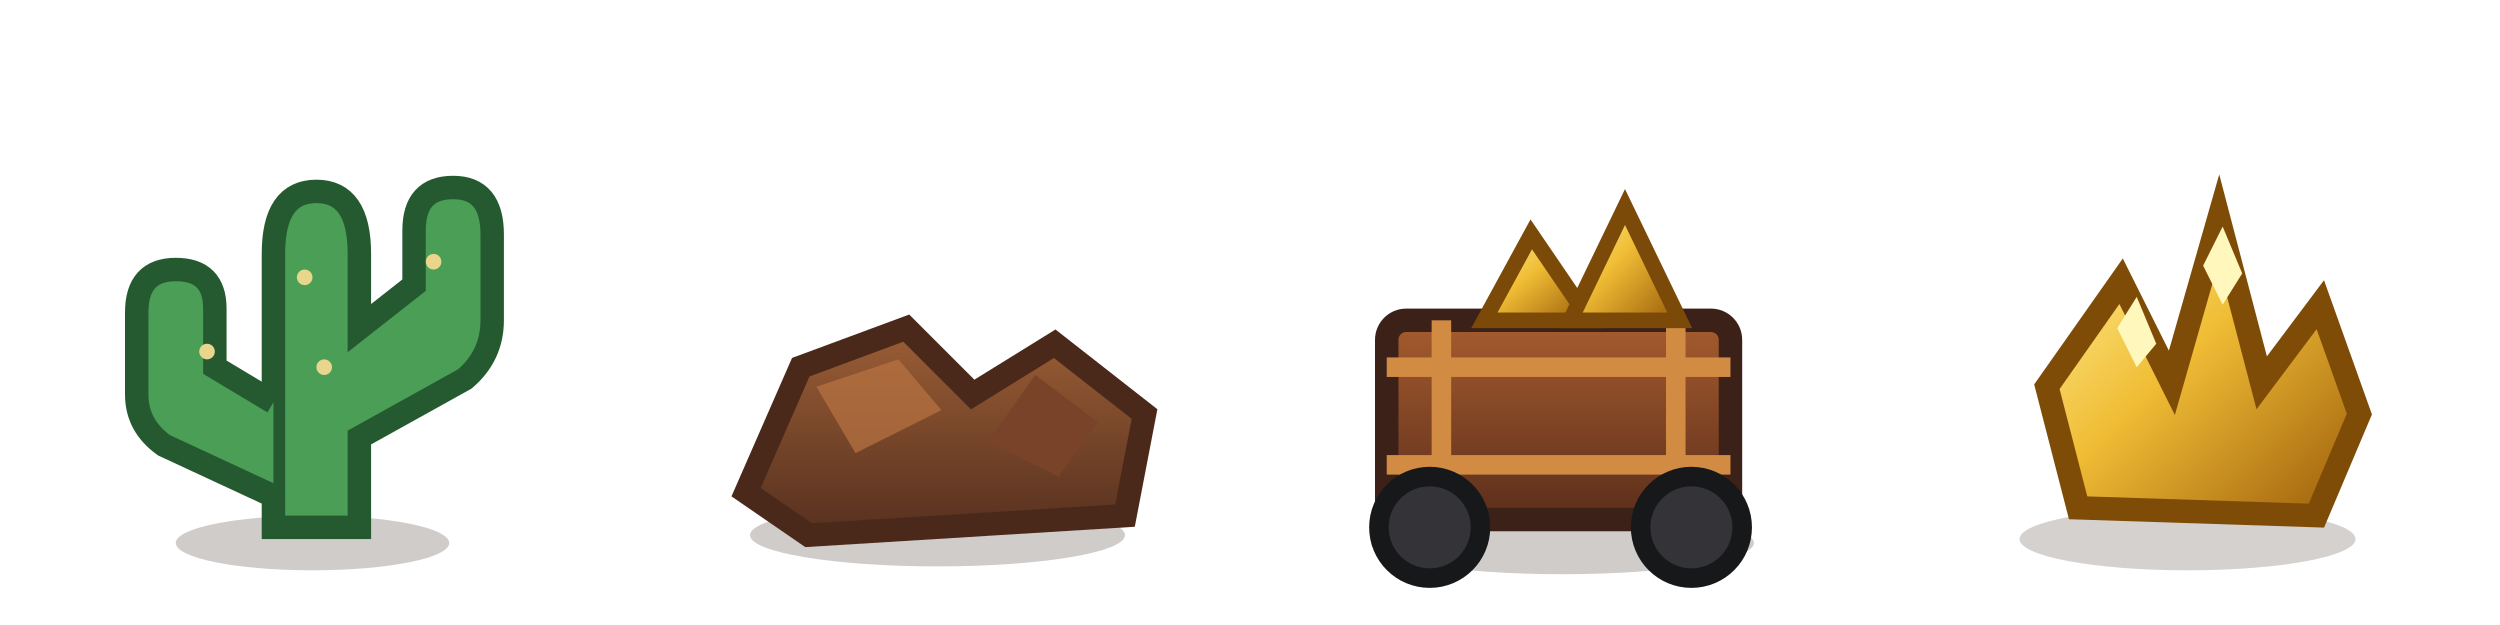
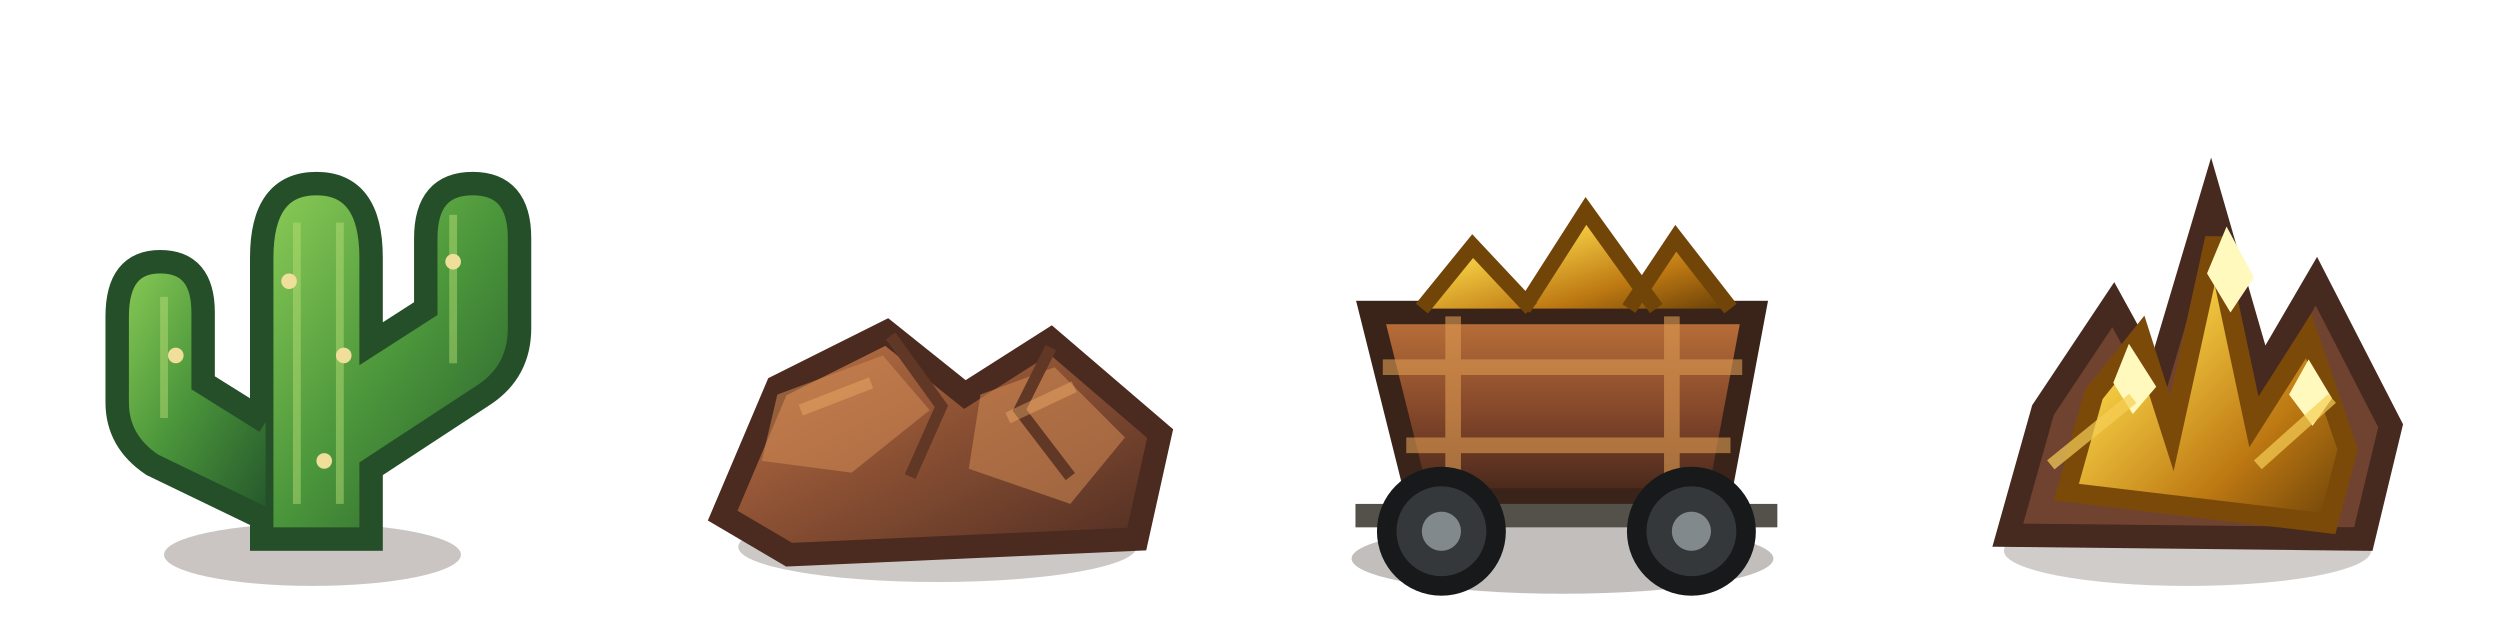
<svg xmlns="http://www.w3.org/2000/svg" width="640" height="160" viewBox="0 0 640 160">
  <defs>
-     <linearGradient id="rock" x1="0" y1="0" x2="0" y2="1">
-       <stop stop-color="#9b5e35" />
-       <stop offset="1" stop-color="#56301f" />
+     <linearGradient id="rock" x1="0" y1="0" x2="1" y2="1">
+       <stop stop-color="#c17849" />
+       <stop offset=".45" stop-color="#8e5234" />
+       <stop offset="1" stop-color="#4d2c22" />
    </linearGradient>
    <linearGradient id="wood" x1="0" y1="0" x2="0" y2="1">
-       <stop stop-color="#a65c2e" />
-       <stop offset="1" stop-color="#5c2e1b" />
+       <stop stop-color="#bd7139" />
+       <stop offset=".55" stop-color="#82462a" />
+       <stop offset="1" stop-color="#43251a" />
    </linearGradient>
    <linearGradient id="ore" x1="0" y1="0" x2="1" y2="1">
-       <stop stop-color="#fff39c" />
-       <stop offset=".45" stop-color="#f0bd35" />
-       <stop offset="1" stop-color="#9a5b0a" />
+       <stop stop-color="#fff7ae" />
+       <stop offset=".35" stop-color="#f0c63f" />
+       <stop offset=".7" stop-color="#bd7812" />
+       <stop offset="1" stop-color="#684008" />
+     </linearGradient>
+     <linearGradient id="cactus" x1="0" y1="0" x2="1" y2="1">
+       <stop stop-color="#8ece58" />
+       <stop offset=".5" stop-color="#4b963b" />
+       <stop offset="1" stop-color="#24562b" />
    </linearGradient>
  </defs>
  <g transform="translate(0,0)">
-     <ellipse cx="80" cy="139" rx="35" ry="7" fill="#27170e" opacity=".22" />
-     <path d="M70 135V65Q70 49 81 49Q92 49 92 65V84L106 73V59Q106 48 116 48Q126 48 126 60V82Q126 91 119 97L92 112V135Z" fill="#4a9e55" stroke="#255a31" stroke-width="6" />
-     <path d="M70 103L55 94V79Q55 69 45 69Q35 69 35 80V101Q35 109 42 114L70 127" fill="#4a9e55" stroke="#255a31" stroke-width="6" />
-     <g fill="#e9d58c">
-       <circle cx="78" cy="71" r="2" />
-       <circle cx="83" cy="94" r="2" />
-       <circle cx="111" cy="67" r="2" />
-       <circle cx="53" cy="90" r="2" />
+     <ellipse cx="80" cy="142" rx="38" ry="8" fill="#2c190e" opacity=".25" />
+     <path d="M67 138V66Q67 47 81 47Q95 47 95 66V88L109 79V61Q109 47 121 47Q133 47 133 61V84Q133 95 124 101L95 120V138Z" fill="url(#cactus)" stroke="#254f29" stroke-width="6" />
+     <path d="M68 108L52 98V80Q52 67 41 67Q30 67 30 81V103Q30 113 39 119L68 133" fill="url(#cactus)" stroke="#254f29" stroke-width="6" />
+     <path d="M76 57v72M87 57v72M116 55v38M42 76v31" stroke="#b7de76" stroke-width="2" opacity=".48" />
+     <g fill="#f0df9a">
+       <circle cx="74" cy="72" r="2" />
+       <circle cx="88" cy="91" r="2" />
+       <circle cx="116" cy="67" r="2" />
+       <circle cx="45" cy="91" r="2" />
+       <circle cx="83" cy="118" r="2" />
    </g>
  </g>
  <g transform="translate(160,0)">
-     <ellipse cx="80" cy="137" rx="48" ry="8" fill="#27170e" opacity=".22" />
-     <path d="M31 126L45 94L72 84L89 101L110 88L133 106L128 132L47 137Z" fill="url(#rock)" stroke="#4a291b" stroke-width="6" />
-     <path d="M49 99L70 92L81 105L59 116Z" fill="#b97442" opacity=".7" />
-     <path d="M105 96L121 108L111 122L93 113Z" fill="#794329" />
+     <ellipse cx="80" cy="140" rx="51" ry="9" fill="#2b180f" opacity=".24" />
+     <path d="M25 132L39 99L67 85L87 101L109 87L137 111L131 138L42 142Z" fill="url(#rock)" stroke="#4b2a20" stroke-width="6" />
+     <path d="M39 101L66 91L78 105L58 121L35 118ZM91 101L110 94L128 112L114 129L88 120Z" fill="#d18a53" opacity=".55" />
+     <path d="M68 86l13 18-8 18M109 89l-8 16 13 17" fill="none" stroke="#613725" stroke-width="3" />
+     <path d="M45 105l18-7M98 107l17-8" stroke="#f0ad69" stroke-width="3" opacity=".42" />
  </g>
  <g transform="translate(320,0)">
-     <ellipse cx="80" cy="139" rx="49" ry="8" fill="#27170e" opacity=".22" />
-     <rect x="35" y="82" width="88" height="51" rx="5" fill="url(#wood)" stroke="#3b2118" stroke-width="6" />
-     <path d="M35 94H123M35 119H123M49 82V133M109 82V133" stroke="#d18b43" stroke-width="5" />
-     <circle cx="46" cy="135" r="13" fill="#343338" stroke="#17181a" stroke-width="5" />
-     <circle cx="113" cy="135" r="13" fill="#343338" stroke="#17181a" stroke-width="5" />
-     <path d="M60 82L72 60L87 82Z" fill="url(#ore)" stroke="#7c4a08" stroke-width="4" />
-     <path d="M82 82L96 53L110 82Z" fill="url(#ore)" stroke="#7c4a08" stroke-width="4" />
+     <ellipse cx="80" cy="143" rx="54" ry="9" fill="#24170f" opacity=".28" />
+     <path d="M31 80H129L120 128H43Z" fill="url(#wood)" stroke="#3a2419" stroke-width="6" />
+     <path d="M34 94h92M40 114h83M52 81v48M108 81v48" stroke="#da9850" stroke-width="4" opacity=".62" />
+     <path d="M44 79l13-16 15 16M70 79l16-25 18 25M97 79l12-18 14 18" fill="url(#ore)" stroke="#714407" stroke-width="4" />
+     <path d="M27 132h108" stroke="#54514b" stroke-width="6" />
+     <circle cx="49" cy="136" r="14" fill="#35383a" stroke="#17191a" stroke-width="5" />
+     <circle cx="113" cy="136" r="14" fill="#35383a" stroke="#17191a" stroke-width="5" />
+     <circle cx="49" cy="136" r="5" fill="#82898d" />
+     <circle cx="113" cy="136" r="5" fill="#82898d" />
  </g>
  <g transform="translate(480,0)">
-     <ellipse cx="80" cy="138" rx="43" ry="8" fill="#27170e" opacity=".2" />
-     <path d="M52 130L44 99L63 72L76 98L88 56L99 98L114 78L124 106L113 132Z" fill="url(#ore)" stroke="#7f4c08" stroke-width="6" />
-     <path d="M84 68L89 58L94 70L89 78Z" fill="#fff7bb" />
-     <path d="M62 84L67 76L72 88L67 94Z" fill="#fff7bb" />
+     <ellipse cx="80" cy="141" rx="47" ry="9" fill="#2b170c" opacity=".22" />
+     <path d="M34 137L43 105L61 78L72 98L86 51L99 96L113 72L132 109L125 138Z" fill="#704330" stroke="#46291f" stroke-width="6" />
+     <path d="M49 126L56 101L68 86L76 111L87 61L97 108L111 86L121 115L116 134Z" fill="url(#ore)" stroke="#7b4a09" stroke-width="5" />
+     <path d="M85 70l5-12 7 13-6 9ZM61 98l4-10 7 11-6 7ZM106 101l5-9 6 10-5 7" fill="#fff9bd" />
+     <path d="M45 119l21-17M98 119l19-17" stroke="#f6cf55" stroke-width="3" opacity=".7" />
  </g>
</svg>
